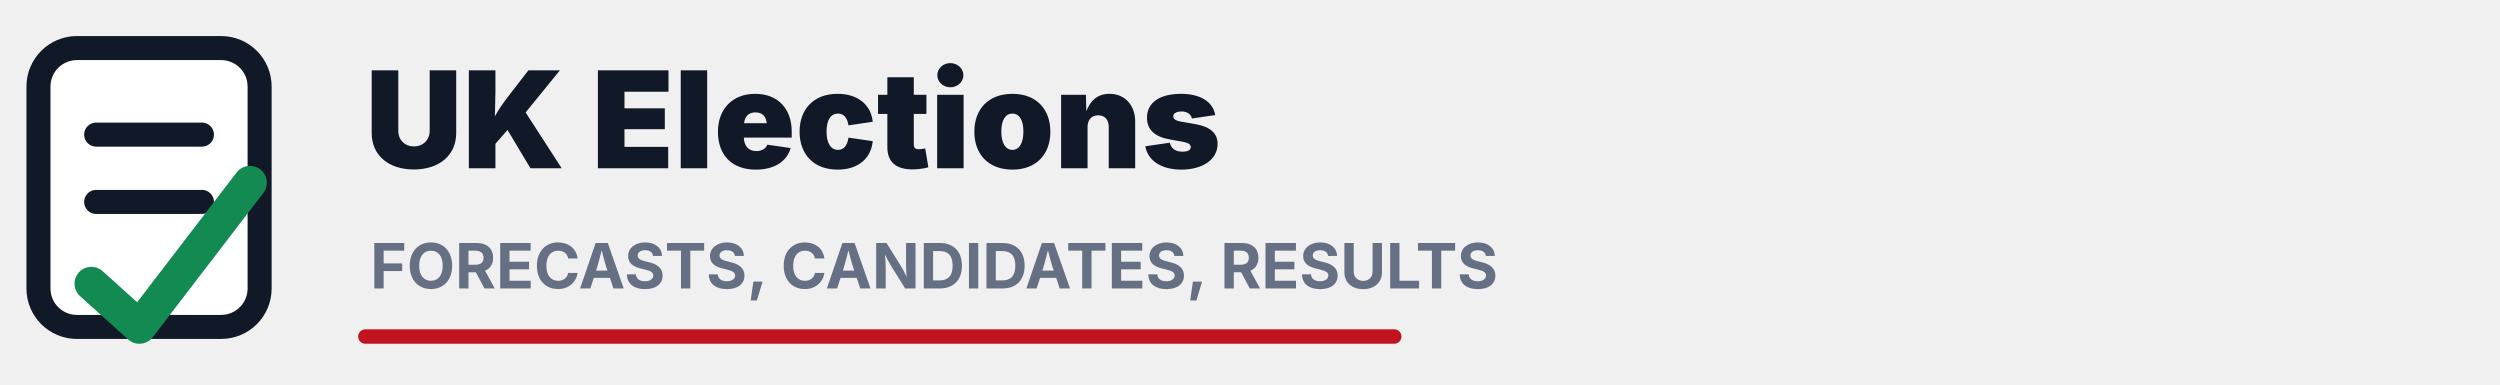
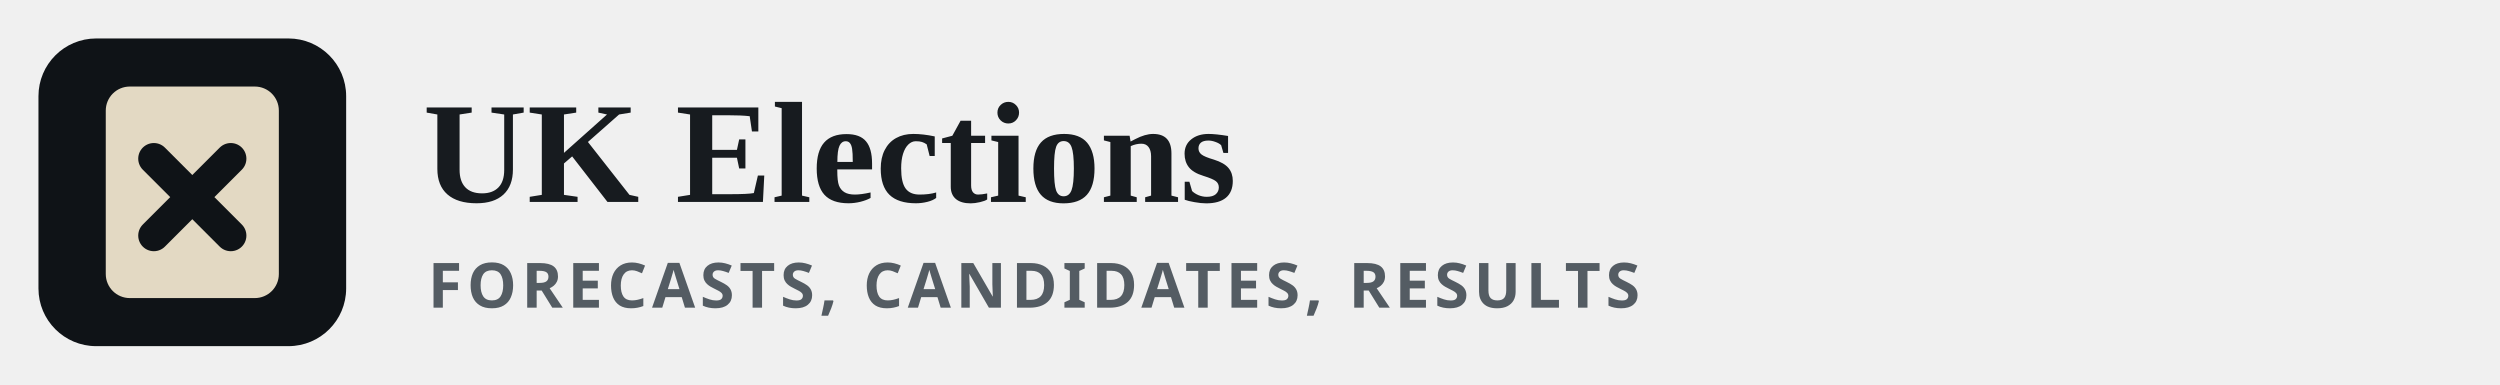
<svg xmlns="http://www.w3.org/2000/svg" viewBox="0 0 520 80" fill="none">
-   <rect x="8" y="10" width="46" height="58" rx="8" fill="#ffffff" stroke="#111827" stroke-width="5" />
-   <path d="M20 28h22M20 42h22" stroke="#111827" stroke-width="5" stroke-linecap="round" />
-   <path d="m19 59 10 9 23-30" stroke="#138a52" stroke-width="7" stroke-linecap="round" stroke-linejoin="round" />
-   <text x="76" y="35" font-family="'Manrope', Inter, system-ui, sans-serif" font-size="28" font-weight="850" fill="#111827">UK Elections</text>
-   <text x="77" y="60" font-family="'Manrope', Inter, system-ui, sans-serif" font-size="13" font-weight="700" fill="#667085">FORECASTS, CANDIDATES, RESULTS</text>
-   <path d="M76 70h214" stroke="#c1121f" stroke-width="3" stroke-linecap="round" />
+   <rect x="8" y="8" width="64" height="64" rx="12" fill="#0f1317" />
+   <rect x="22" y="18" width="36" height="44" rx="5" fill="#e3d9c3" />
+   <path d="M32 33l16 16M48 33L32 49" stroke="#0f1317" stroke-width="6.5" stroke-linecap="round" fill="none" />
+   <text x="88" y="42" font-family="'Source Serif 4', Georgia, 'Times New Roman', serif" font-size="30" font-weight="600" fill="#171b1f">UK Elections</text>
+   <text x="89" y="64" font-family="'Source Sans 3', system-ui, sans-serif" font-size="13" font-weight="600" letter-spacing="1" fill="#545c63">FORECASTS, CANDIDATES, RESULTS</text>
</svg>
